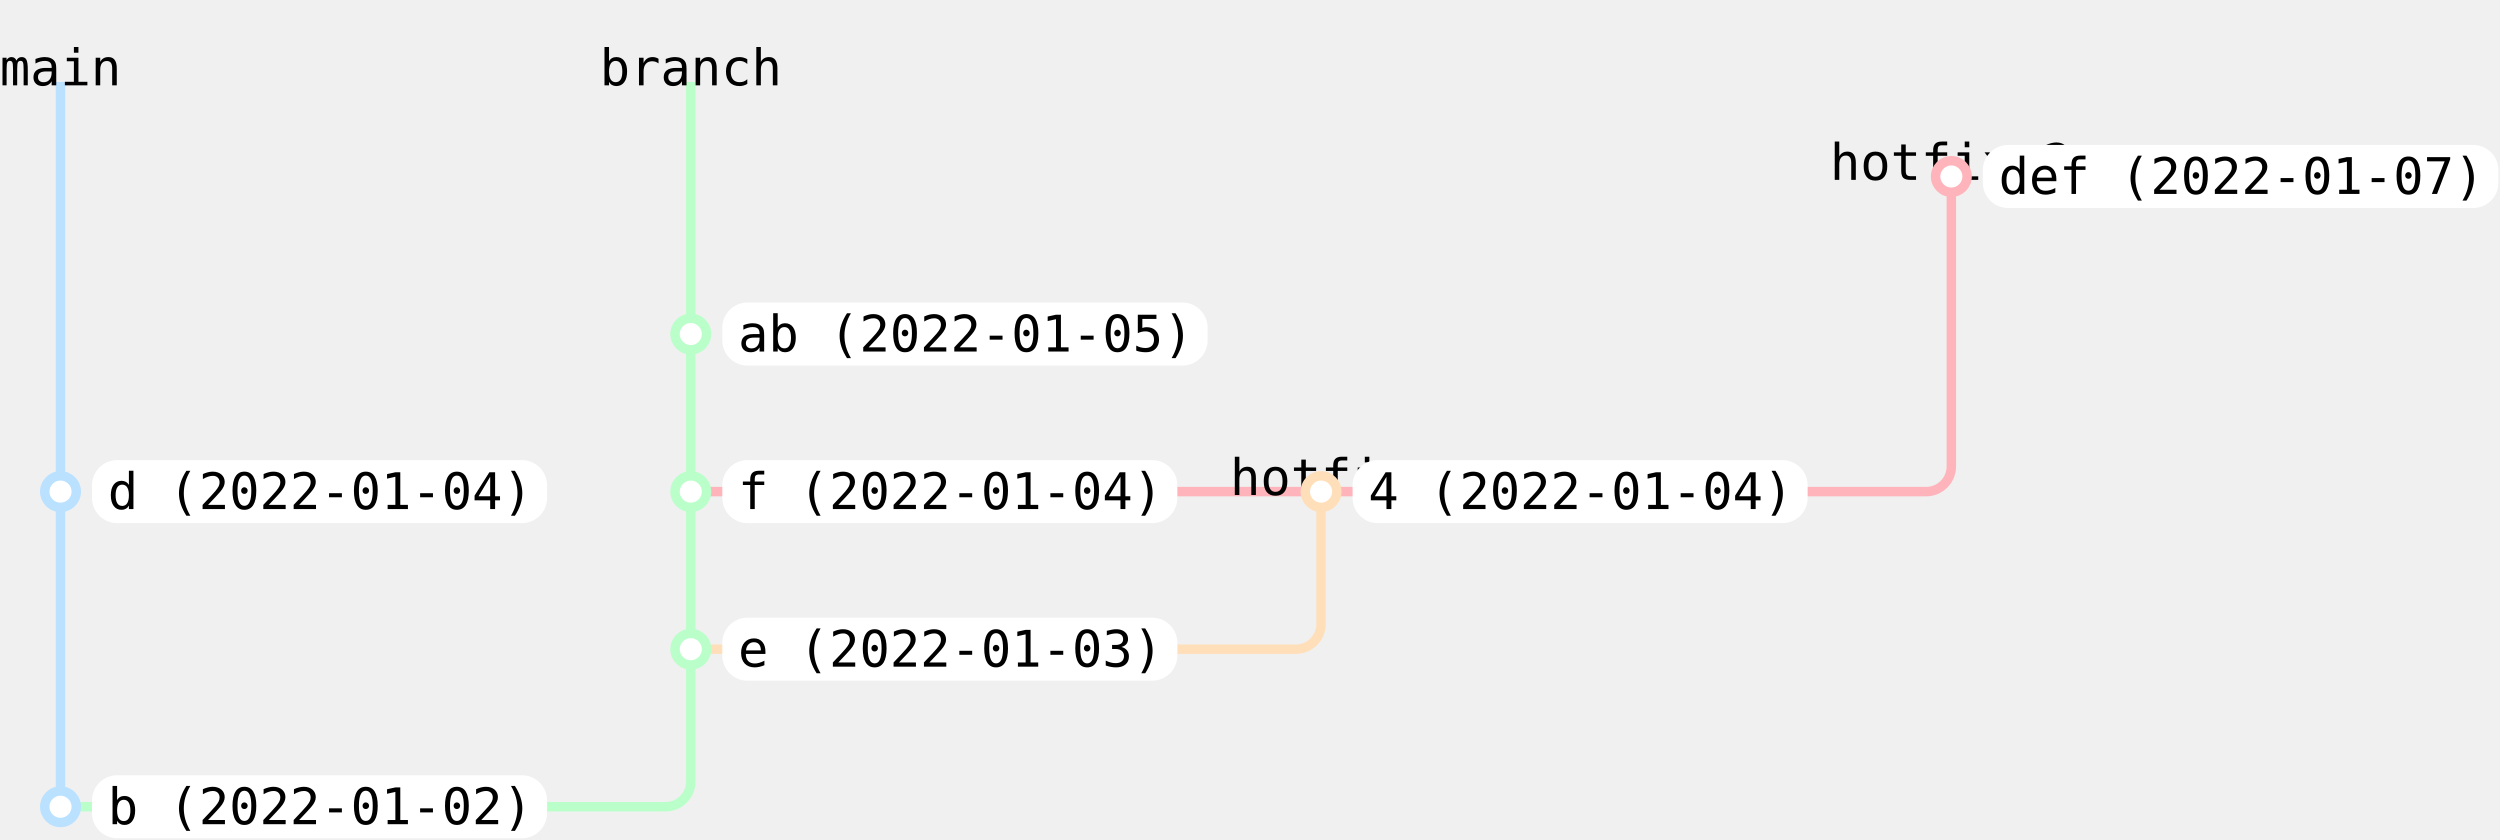
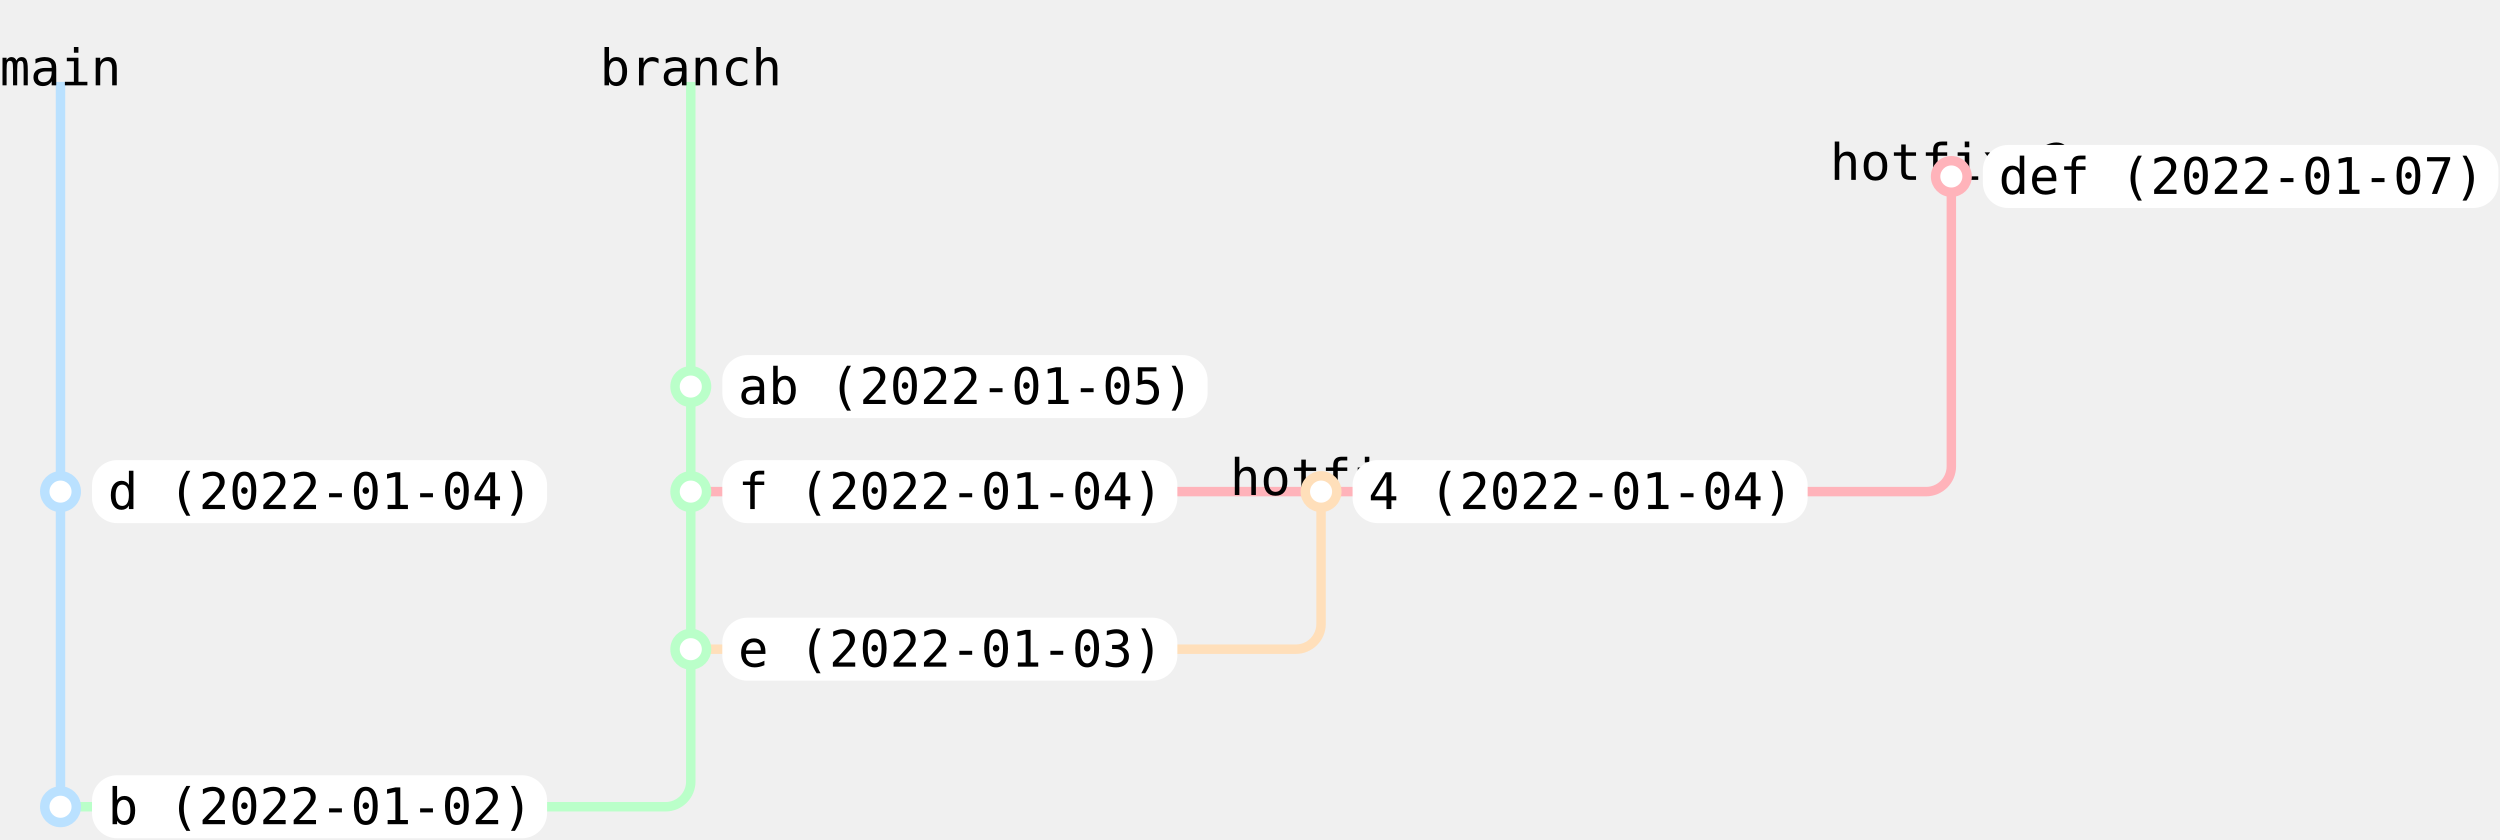
<svg xmlns="http://www.w3.org/2000/svg" width="793.3" height="266.5" viewBox="-19.20 -26.00 793.30 266.50">
  <g>
    <path d="M 600.00 30.00 L 600.00 30.00" stroke="#ffb3ba" stroke-width="3px" fill="transparent" />
-     <path d="M 200.00 0.00 L 200.00 80.00" stroke="#baffc9" stroke-width="3px" fill="transparent" />
+     <path d="M 200.00 0.00 L 200.00 96.67" stroke="#baffc9" stroke-width="3px" fill="transparent" />
    <path d="M 0.00 0.00 L 0.00 130.00" stroke="#bae1ff" stroke-width="3px" fill="transparent" />
-     <path d="M 200.00 80.00 L 200.00 130.00" stroke="#baffc9" stroke-width="3px" fill="transparent" />
+     <path d="M 200.00 96.67 L 200.00 130.00" stroke="#baffc9" stroke-width="3px" fill="transparent" />
    <path d="M 400.00 130.00 L 400.00 130.00" stroke="#ffdfba" stroke-width="3px" fill="transparent" />
    <path d="M 200.00 130.00 L 200.00 180.00" stroke="#baffc9" stroke-width="3px" fill="transparent" />
    <path d="M 0.00 130.00 L 0.00 230.00" stroke="#bae1ff" stroke-width="3px" fill="transparent" />
    <path d="M 0.00 230.00 L 192.00 230.00 A 8.00 8.00 0 0 0 200.00 222.00 L 200.00 180.00" stroke="#baffc9" stroke-width="3px" fill="transparent" />
    <path d="M 200.00 180.00 L 392.00 180.00 A 8.00 8.00 0 0 0 400.00 172.00 L 400.00 130.00" stroke="#ffdfba" stroke-width="3px" fill="transparent" />
    <path d="M 200.00 130.00 L 592.00 130.00 A 8.00 8.00 0 0 0 600.00 122.00 L 600.00 30.00" stroke="#ffb3ba" stroke-width="3px" fill="transparent" />
  </g>
  <g transform="translate(0.0, -10.0)">
    <text x="0" y="0" text-anchor="middle" dominant-baseline="text-top" font-family="monospace" font-size="16.0" font-weight="normal">main</text>
  </g>
  <g transform="translate(200.0, -10.0)">
    <text x="0" y="0" text-anchor="middle" dominant-baseline="text-top" font-family="monospace" font-size="16.0" font-weight="normal">branch</text>
  </g>
  <g transform="translate(400.0, 120.0)">
    <text x="0" y="0" text-anchor="middle" dominant-baseline="text-top" font-family="monospace" font-size="16.0" font-weight="normal">hotfix</text>
  </g>
  <g transform="translate(600.0, 20.0)">
    <text x="0" y="0" text-anchor="middle" dominant-baseline="text-top" font-family="monospace" font-size="16.0" font-weight="normal">hotfix_2</text>
  </g>
  <g transform="translate(600.0, 30.0)">
    <circle cx="0" cy="0" r="5" stroke="#ffb3ba" stroke-width="3px" fill="white" />
  </g>
  <g transform="translate(600.0, 30.0)">
    <g>
      <rect x="10" y="-10.0" width="163.6" height="20.0" stroke="transparent" stroke-width="1px" fill="white" rx="8" ry="8" />
      <text x="15" y="0" text-anchor="start" dominant-baseline="central" font-family="monospace" font-size="16.0" font-weight="normal">def (2022-01-07)</text>
    </g>
  </g>
-   <g transform="translate(200.0, 80.0)">
+   <g transform="translate(200.0, 96.66667)">
    <circle cx="0" cy="0" r="5" stroke="#baffc9" stroke-width="3px" fill="white" />
  </g>
-   <g transform="translate(200.0, 80.0)">
+   <g transform="translate(200.0, 96.66667)">
    <g>
      <rect x="10" y="-10.0" width="154.0" height="20.0" stroke="transparent" stroke-width="1px" fill="white" rx="8" ry="8" />
      <text x="15" y="0" text-anchor="start" dominant-baseline="central" font-family="monospace" font-size="16.0" font-weight="normal">ab (2022-01-05)</text>
    </g>
  </g>
  <g transform="translate(0.0, 130.0)">
    <circle cx="0" cy="0" r="5" stroke="#bae1ff" stroke-width="3px" fill="white" />
  </g>
  <g transform="translate(0.0, 130.0)">
    <g>
      <rect x="10" y="-10.0" width="144.4" height="20.0" stroke="transparent" stroke-width="1px" fill="white" rx="8" ry="8" />
      <text x="15" y="0" text-anchor="start" dominant-baseline="central" font-family="monospace" font-size="16.0" font-weight="normal">d (2022-01-04)</text>
    </g>
  </g>
  <g transform="translate(200.0, 130.0)">
    <circle cx="0" cy="0" r="5" stroke="#baffc9" stroke-width="3px" fill="white" />
  </g>
  <g transform="translate(200.0, 130.0)">
    <g>
      <rect x="10" y="-10.0" width="144.4" height="20.0" stroke="transparent" stroke-width="1px" fill="white" rx="8" ry="8" />
      <text x="15" y="0" text-anchor="start" dominant-baseline="central" font-family="monospace" font-size="16.0" font-weight="normal">f (2022-01-04)</text>
    </g>
  </g>
  <g transform="translate(400.0, 130.0)">
    <circle cx="0" cy="0" r="5" stroke="#ffdfba" stroke-width="3px" fill="white" />
  </g>
  <g transform="translate(400.0, 130.0)">
    <g>
      <rect x="10" y="-10.0" width="144.4" height="20.0" stroke="transparent" stroke-width="1px" fill="white" rx="8" ry="8" />
      <text x="15" y="0" text-anchor="start" dominant-baseline="central" font-family="monospace" font-size="16.0" font-weight="normal">4 (2022-01-04)</text>
    </g>
  </g>
  <g transform="translate(200.0, 180.0)">
    <circle cx="0" cy="0" r="5" stroke="#baffc9" stroke-width="3px" fill="white" />
  </g>
  <g transform="translate(200.0, 180.0)">
    <g>
      <rect x="10" y="-10.0" width="144.4" height="20.0" stroke="transparent" stroke-width="1px" fill="white" rx="8" ry="8" />
      <text x="15" y="0" text-anchor="start" dominant-baseline="central" font-family="monospace" font-size="16.0" font-weight="normal">e (2022-01-03)</text>
    </g>
  </g>
  <g transform="translate(0.0, 230.0)">
    <circle cx="0" cy="0" r="5" stroke="#bae1ff" stroke-width="3px" fill="white" />
  </g>
  <g transform="translate(0.0, 230.0)">
    <g>
      <rect x="10" y="-10.0" width="144.4" height="20.0" stroke="transparent" stroke-width="1px" fill="white" rx="8" ry="8" />
      <text x="15" y="0" text-anchor="start" dominant-baseline="central" font-family="monospace" font-size="16.0" font-weight="normal">b (2022-01-02)</text>
    </g>
  </g>
</svg>
